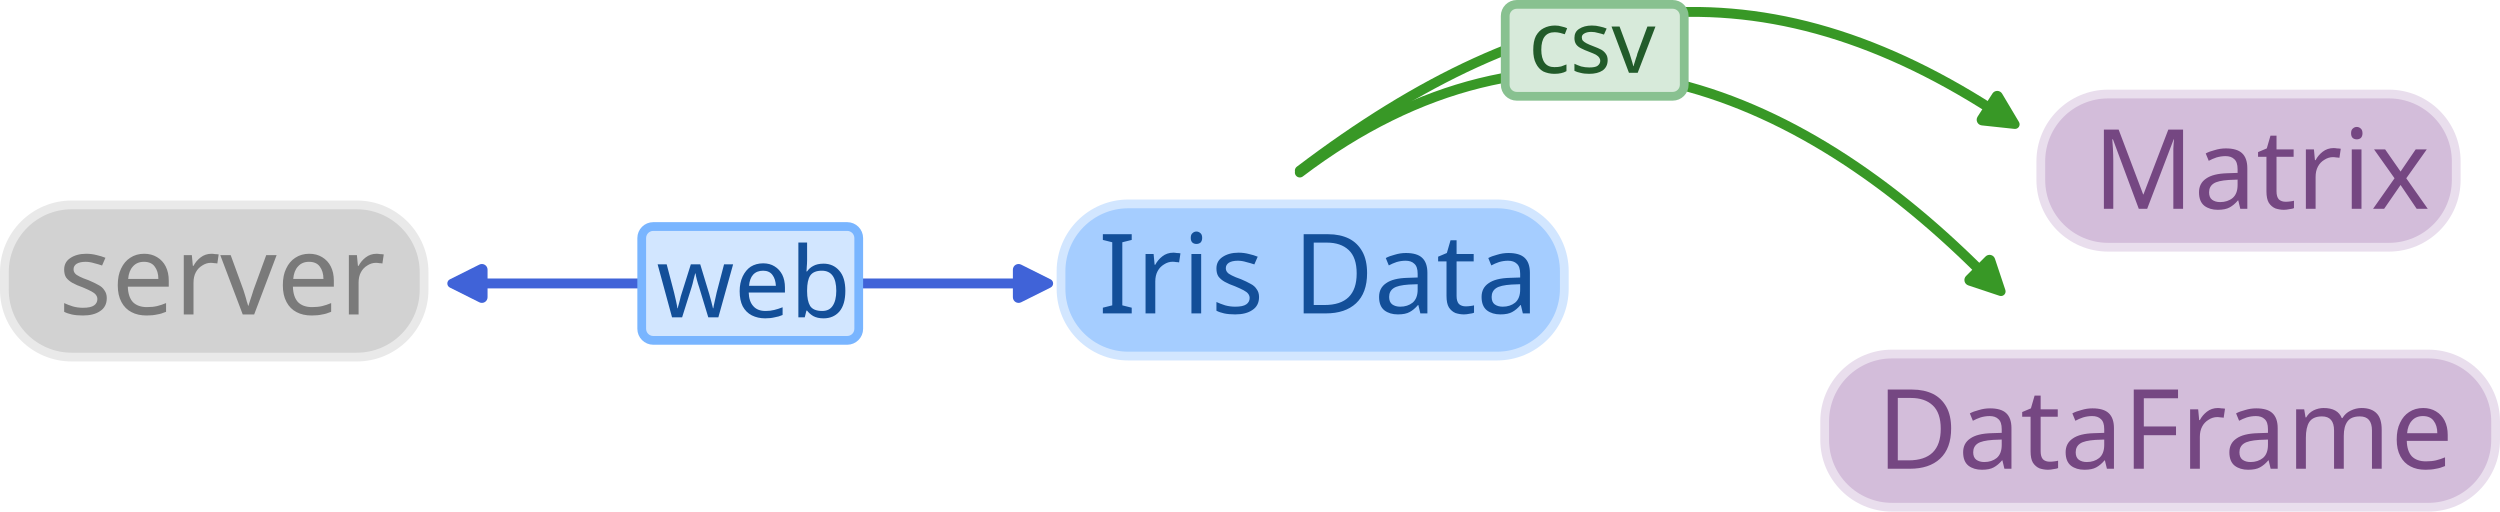
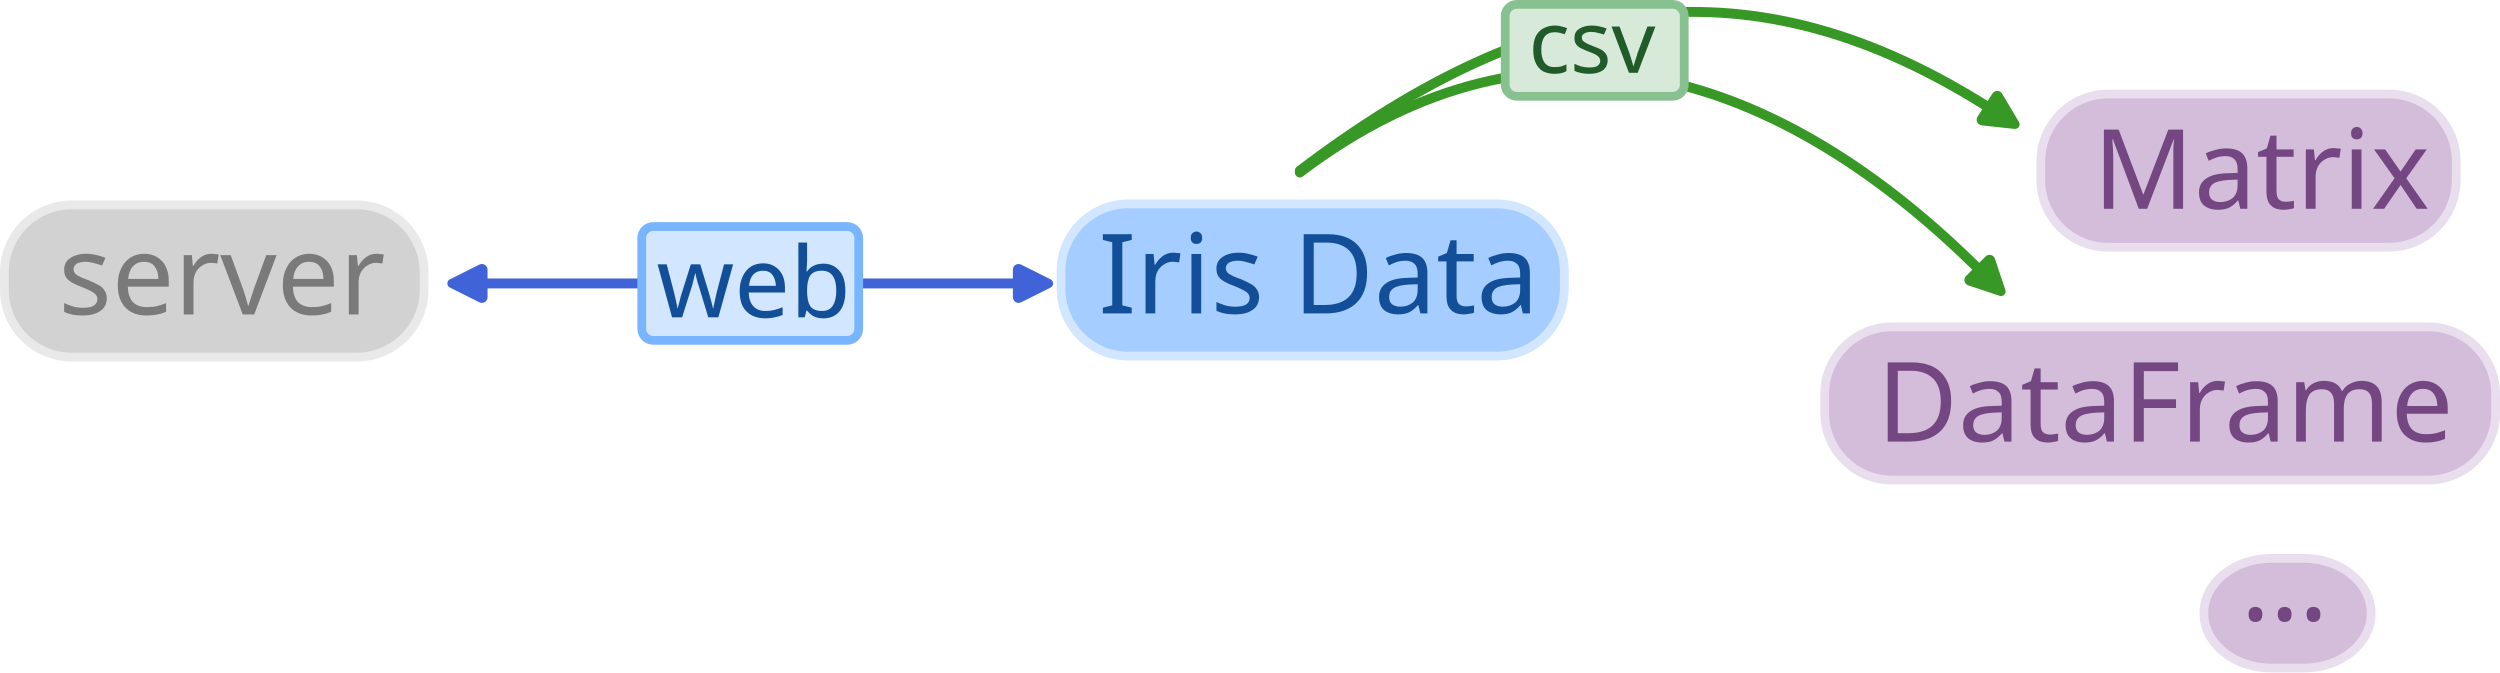
- <svg xmlns="http://www.w3.org/2000/svg" width="116.423mm" height="23.825mm" viewBox="0 0 116.423 23.825" version="1.1" id="svg618">
+ <svg xmlns="http://www.w3.org/2000/svg" width="116.423mm" height="31.315mm" viewBox="0 0 116.423 31.315" version="1.1" id="svg618">
  <defs id="defs615">
    <marker style="overflow:visible" id="RoundedArrow" refX="0" refY="0" orient="auto-start-reverse" markerWidth="4.065" markerHeight="3.93" viewBox="0 0 6.135 5.93" preserveAspectRatio="xMidYMid">
      <path transform="scale(0.7)" d="m -0.211,-4.106 6.422,3.211 a 1,1 90 0 1 0,1.789 L -0.211,4.106 A 1.236,1.236 31.717 0 1 -2,3 v -6 a 1.236,1.236 148.283 0 1 1.789,-1.106 z" style="fill:context-stroke;fill-rule:evenodd;stroke:none" id="path1367" />
    </marker>
    <marker style="overflow:visible" id="RoundedArrow-3" refX="0" refY="0" orient="auto-start-reverse" markerWidth="4.065" markerHeight="3.93" viewBox="0 0 6.135 5.93" preserveAspectRatio="xMidYMid">
      <path transform="scale(0.7)" d="m -0.211,-4.106 6.422,3.211 a 1,1 90 0 1 0,1.789 L -0.211,4.106 A 1.236,1.236 31.717 0 1 -2,3 v -6 a 1.236,1.236 148.283 0 1 1.789,-1.106 z" style="fill:context-stroke;fill-rule:evenodd;stroke:none" id="path1367-2" />
    </marker>
    <marker style="overflow:visible" id="RoundedArrow-3-7" refX="0" refY="0" orient="auto-start-reverse" markerWidth="4.065" markerHeight="3.93" viewBox="0 0 6.135 5.93" preserveAspectRatio="xMidYMid">
      <path transform="scale(0.7)" d="m -0.211,-4.106 6.422,3.211 a 1,1 90 0 1 0,1.789 L -0.211,4.106 A 1.236,1.236 31.717 0 1 -2,3 v -6 a 1.236,1.236 148.283 0 1 1.789,-1.106 z" style="fill:context-stroke;fill-rule:evenodd;stroke:none" id="path1367-2-4" />
    </marker>
  </defs>
  <g id="layer1" transform="translate(-34.86738,-114.081)">
    <rect style="fill:#a5cdff;fill-opacity:1;fill-rule:evenodd;stroke:#d2e6ff;stroke-width:0.408;stroke-linecap:round;stroke-linejoin:round;stroke-dashoffset:1.512" id="rect471-3" width="23.438" height="7.087" x="84.278" y="123.576" rx="3.137" ry="3.137" />
-     <rect style="fill:#d3bdda;fill-opacity:1;fill-rule:evenodd;stroke:#e9deed;stroke-width:0.408;stroke-linecap:round;stroke-linejoin:round;stroke-dashoffset:1.512" id="rect471-3-6-1-0" width="31.245" height="7.134" x="119.841" y="130.568" rx="3.137" ry="3.137" />
+     <rect style="fill:#d3bdda;fill-opacity:1;fill-rule:evenodd;stroke:#e9deed;stroke-width:0.408;stroke-linecap:round;stroke-linejoin:round;stroke-dashoffset:1.512" id="rect471-3-6-1-0" width="31.245" height="7.134" x="119.841" y="129.302" rx="3.137" ry="3.137" />
    <text xml:space="preserve" style="font-style:normal;font-variant:normal;font-weight:500;font-stretch:normal;font-size:5.177px;line-height:1.25;font-family:'IBM Plex Sans';-inkscape-font-specification:'IBM Plex Sans, Medium';font-variant-ligatures:normal;font-variant-caps:normal;font-variant-numeric:normal;font-variant-east-asian:normal;fill:#134f99;stroke-width:0.216" x="86.025" y="128.676" id="text355">
      <tspan id="tspan353" style="font-style:normal;font-variant:normal;font-weight:500;font-stretch:normal;font-size:5.177px;font-family:'IBM Plex Sans';-inkscape-font-specification:'IBM Plex Sans, Medium';font-variant-ligatures:normal;font-variant-caps:normal;font-variant-numeric:normal;font-variant-east-asian:normal;fill:#134f99;stroke-width:0.216" x="86.025" y="128.676">Iris Data</tspan>
    </text>
    <rect style="fill:#d2d2d2;fill-opacity:1;fill-rule:evenodd;stroke:#e9e9e9;stroke-width:0.408;stroke-linecap:round;stroke-linejoin:round;stroke-dashoffset:1.512;stroke-opacity:1" id="rect471-3-9" width="19.545" height="7.087" x="35.071" y="123.623" rx="3.137" ry="3.137" />
    <text xml:space="preserve" style="font-style:normal;font-variant:normal;font-weight:500;font-stretch:normal;font-size:5.177px;line-height:1.25;font-family:'IBM Plex Sans';-inkscape-font-specification:'IBM Plex Sans, Medium';font-variant-ligatures:normal;font-variant-caps:normal;font-variant-numeric:normal;font-variant-east-asian:normal;fill:#7a7a7a;fill-opacity:1;stroke-width:0.216" x="37.588" y="128.724" id="text355-3">
      <tspan id="tspan353-7" style="font-style:normal;font-variant:normal;font-weight:500;font-stretch:normal;font-size:5.177px;font-family:'IBM Plex Sans';-inkscape-font-specification:'IBM Plex Sans, Medium';font-variant-ligatures:normal;font-variant-caps:normal;font-variant-numeric:normal;font-variant-east-asian:normal;fill:#7a7a7a;fill-opacity:1;stroke-width:0.216" x="37.588" y="128.724">server</tspan>
    </text>
-     <text xml:space="preserve" style="font-style:normal;font-variant:normal;font-weight:500;font-stretch:normal;font-size:5.177px;line-height:1.25;font-family:'IBM Plex Sans';-inkscape-font-specification:'IBM Plex Sans, Medium';font-variant-ligatures:normal;font-variant-caps:normal;font-variant-numeric:normal;font-variant-east-asian:normal;fill:#754782;stroke-width:0.216" x="122.279" y="135.91" id="text409">
-       <tspan id="tspan407" style="font-style:normal;font-variant:normal;font-weight:500;font-stretch:normal;font-size:5.177px;font-family:'IBM Plex Sans';-inkscape-font-specification:'IBM Plex Sans, Medium';font-variant-ligatures:normal;font-variant-caps:normal;font-variant-numeric:normal;font-variant-east-asian:normal;fill:#754782;stroke-width:0.216" x="122.279" y="135.91">DataFrame</tspan>
+     <text xml:space="preserve" style="font-style:normal;font-variant:normal;font-weight:500;font-stretch:normal;font-size:5.177px;line-height:1.25;font-family:'IBM Plex Sans';-inkscape-font-specification:'IBM Plex Sans, Medium';font-variant-ligatures:normal;font-variant-caps:normal;font-variant-numeric:normal;font-variant-east-asian:normal;fill:#754782;stroke-width:0.216" x="122.279" y="134.645" id="text409">
+       <tspan id="tspan407" style="font-style:normal;font-variant:normal;font-weight:500;font-stretch:normal;font-size:5.177px;font-family:'IBM Plex Sans';-inkscape-font-specification:'IBM Plex Sans, Medium';font-variant-ligatures:normal;font-variant-caps:normal;font-variant-numeric:normal;font-variant-east-asian:normal;fill:#754782;stroke-width:0.216" x="122.279" y="134.645">DataFrame</tspan>
+     </text>
+     <rect style="fill:#d3bdda;fill-opacity:1;fill-rule:evenodd;stroke:#e9deed;stroke-width:0.408;stroke-linecap:round;stroke-linejoin:round;stroke-dashoffset:1.512" id="rect471-3-6-1-0-45" width="7.793" height="5.109" x="137.499" y="140.083" rx="3.137" ry="2.555" />
+     <text xml:space="preserve" style="font-style:normal;font-variant:normal;font-weight:500;font-stretch:normal;font-size:5.177px;line-height:1.25;font-family:'IBM Plex Sans';-inkscape-font-specification:'IBM Plex Sans, Medium';font-variant-ligatures:normal;font-variant-caps:normal;font-variant-numeric:normal;font-variant-east-asian:normal;fill:#754782;stroke-width:0.216" x="139.206" y="142.967" id="text409-0">
+       <tspan id="tspan407-3" style="font-style:normal;font-variant:normal;font-weight:500;font-stretch:normal;font-size:5.177px;font-family:'IBM Plex Sans';-inkscape-font-specification:'IBM Plex Sans, Medium';font-variant-ligatures:normal;font-variant-caps:normal;font-variant-numeric:normal;font-variant-east-asian:normal;fill:#754782;stroke-width:0.216" x="139.206" y="142.967">…</tspan>
    </text>
    <rect style="fill:#d3bdda;fill-opacity:1;fill-rule:evenodd;stroke:#e9deed;stroke-width:0.408;stroke-linecap:round;stroke-linejoin:round;stroke-dashoffset:1.512" id="rect471-3-6-1-0-4" width="19.346" height="7.134" x="129.906" y="118.46" rx="3.137" ry="3.137" />
    <text xml:space="preserve" style="font-style:normal;font-variant:normal;font-weight:500;font-stretch:normal;font-size:5.177px;line-height:1.25;font-family:'IBM Plex Sans';-inkscape-font-specification:'IBM Plex Sans, Medium';font-variant-ligatures:normal;font-variant-caps:normal;font-variant-numeric:normal;font-variant-east-asian:normal;fill:#754782;stroke-width:0.216" x="132.343" y="123.803" id="text409-5">
      <tspan id="tspan407-2" style="font-style:normal;font-variant:normal;font-weight:500;font-stretch:normal;font-size:5.177px;font-family:'IBM Plex Sans';-inkscape-font-specification:'IBM Plex Sans, Medium';font-variant-ligatures:normal;font-variant-caps:normal;font-variant-numeric:normal;font-variant-east-asian:normal;fill:#754782;stroke-width:0.216" x="132.343" y="123.803">Matrix</tspan>
    </text>
    <path style="fill:none;stroke:#4063d8;stroke-width:0.461;stroke-linecap:butt;stroke-linejoin:miter;stroke-dasharray:none;stroke-opacity:1;marker-start:url(#RoundedArrow);marker-end:url(#RoundedArrow)" d="m 57.145,127.281 25.319,2e-5" id="path1533" />
    <rect style="fill:#d2e6ff;fill-opacity:1;fill-rule:evenodd;stroke:#79b5ff;stroke-width:0.408;stroke-linecap:round;stroke-linejoin:round;stroke-dashoffset:1.512" id="rect471" width="10.106" height="5.302" x="64.752" y="124.63" rx="0.539" ry="0.539" />
    <text xml:space="preserve" style="font-style:normal;font-variant:normal;font-weight:500;font-stretch:normal;font-size:4.601px;line-height:1.25;font-family:'IBM Plex Sans';-inkscape-font-specification:'IBM Plex Sans, Medium';font-variant-ligatures:normal;font-variant-caps:normal;font-variant-numeric:normal;font-variant-east-asian:normal;fill:#134f99;stroke-width:0.216" x="65.446" y="128.86" id="text193">
      <tspan id="tspan191" style="font-style:normal;font-variant:normal;font-weight:500;font-stretch:normal;font-size:4.601px;font-family:'IBM Plex Sans';-inkscape-font-specification:'IBM Plex Sans, Medium';font-variant-ligatures:normal;font-variant-caps:normal;font-variant-numeric:normal;font-variant-east-asian:normal;fill:#134f99;stroke-width:0.216" x="65.446" y="128.86">web</tspan>
    </text>
    <path style="fill:none;stroke:#389826;stroke-width:0.461;stroke-linecap:round;stroke-linejoin:miter;stroke-dasharray:none;stroke-opacity:1;marker-end:url(#RoundedArrow-3)" d="m 95.399,122.027 c 11.187,-8.484 21.097,-9.989 32.269,-2.821" id="path1533-0" />
    <path style="fill:none;stroke:#389826;stroke-width:0.461;stroke-linecap:round;stroke-linejoin:miter;stroke-dasharray:none;stroke-opacity:1;marker-end:url(#RoundedArrow-3-7)" d="m 95.399,122.115 c 11.187,-8.484 22.459,-4.657 31.782,4.667" id="path1533-0-4" />
    <rect style="fill:#d7eada;fill-opacity:1;fill-rule:evenodd;stroke:#88c190;stroke-width:0.408;stroke-linecap:round;stroke-linejoin:round;stroke-dashoffset:1.512" id="rect471-3-6" width="8.337" height="4.28" x="104.964" y="114.285" rx="0.539" ry="0.539" />
    <text xml:space="preserve" style="font-style:normal;font-variant:normal;font-weight:500;font-stretch:normal;font-size:4.026px;line-height:1.25;font-family:'IBM Plex Sans';-inkscape-font-specification:'IBM Plex Sans, Medium';font-variant-ligatures:normal;font-variant-caps:normal;font-variant-numeric:normal;font-variant-east-asian:normal;fill:#225b2a;stroke-width:0.216" x="106.049" y="117.472" id="text413">
      <tspan id="tspan411" style="font-style:normal;font-variant:normal;font-weight:500;font-stretch:normal;font-size:4.026px;font-family:'IBM Plex Sans';-inkscape-font-specification:'IBM Plex Sans, Medium';font-variant-ligatures:normal;font-variant-caps:normal;font-variant-numeric:normal;font-variant-east-asian:normal;fill:#225b2a;stroke-width:0.216" x="106.049" y="117.472">csv</tspan>
    </text>
  </g>
</svg>
